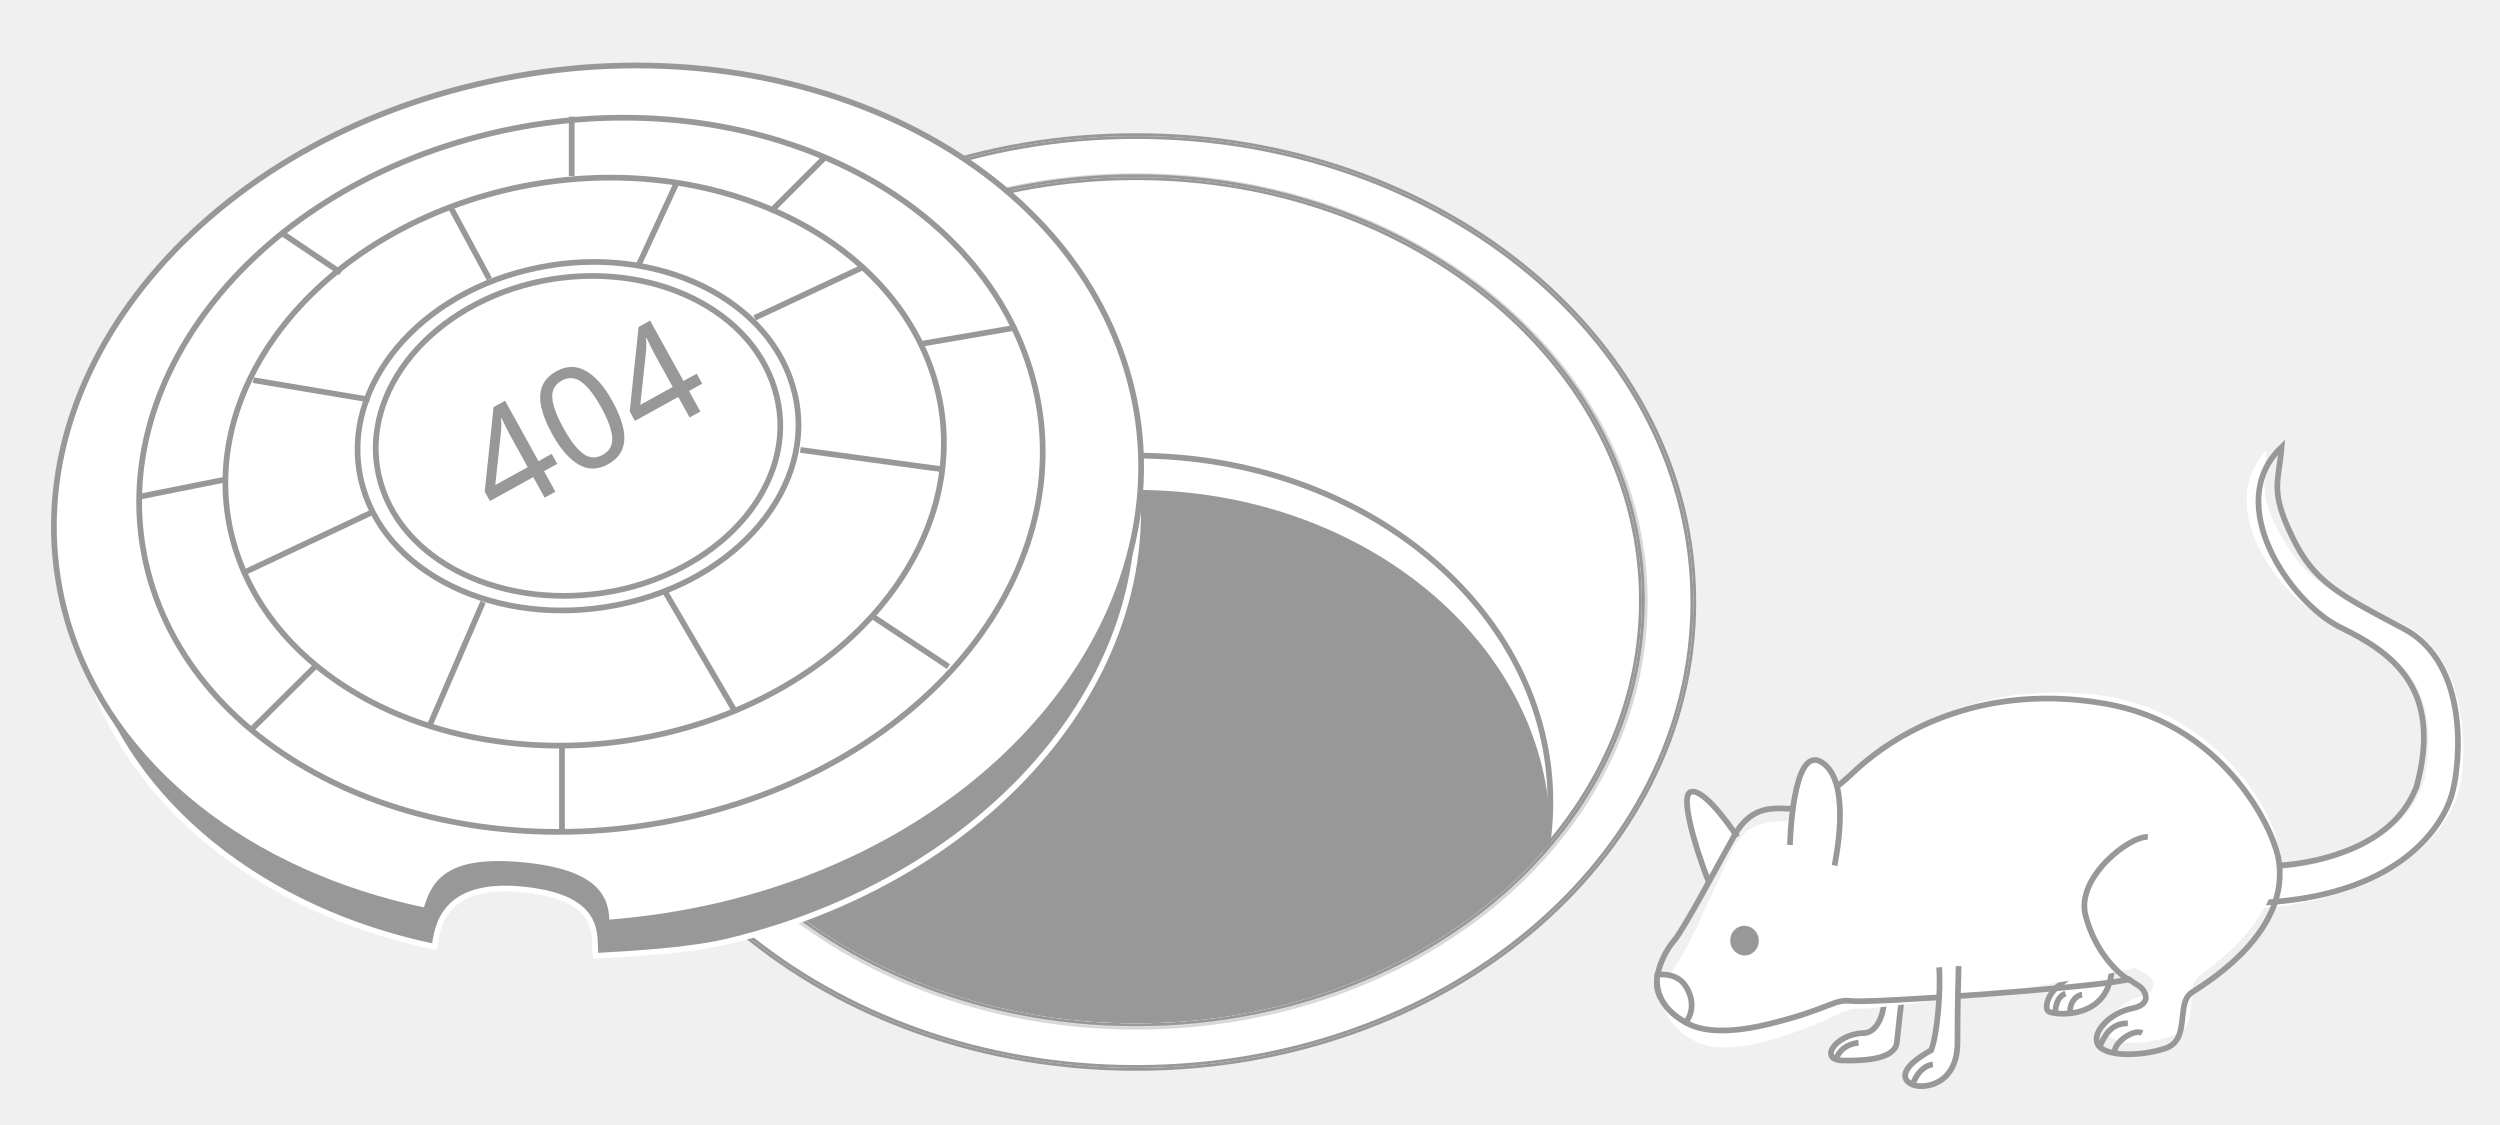
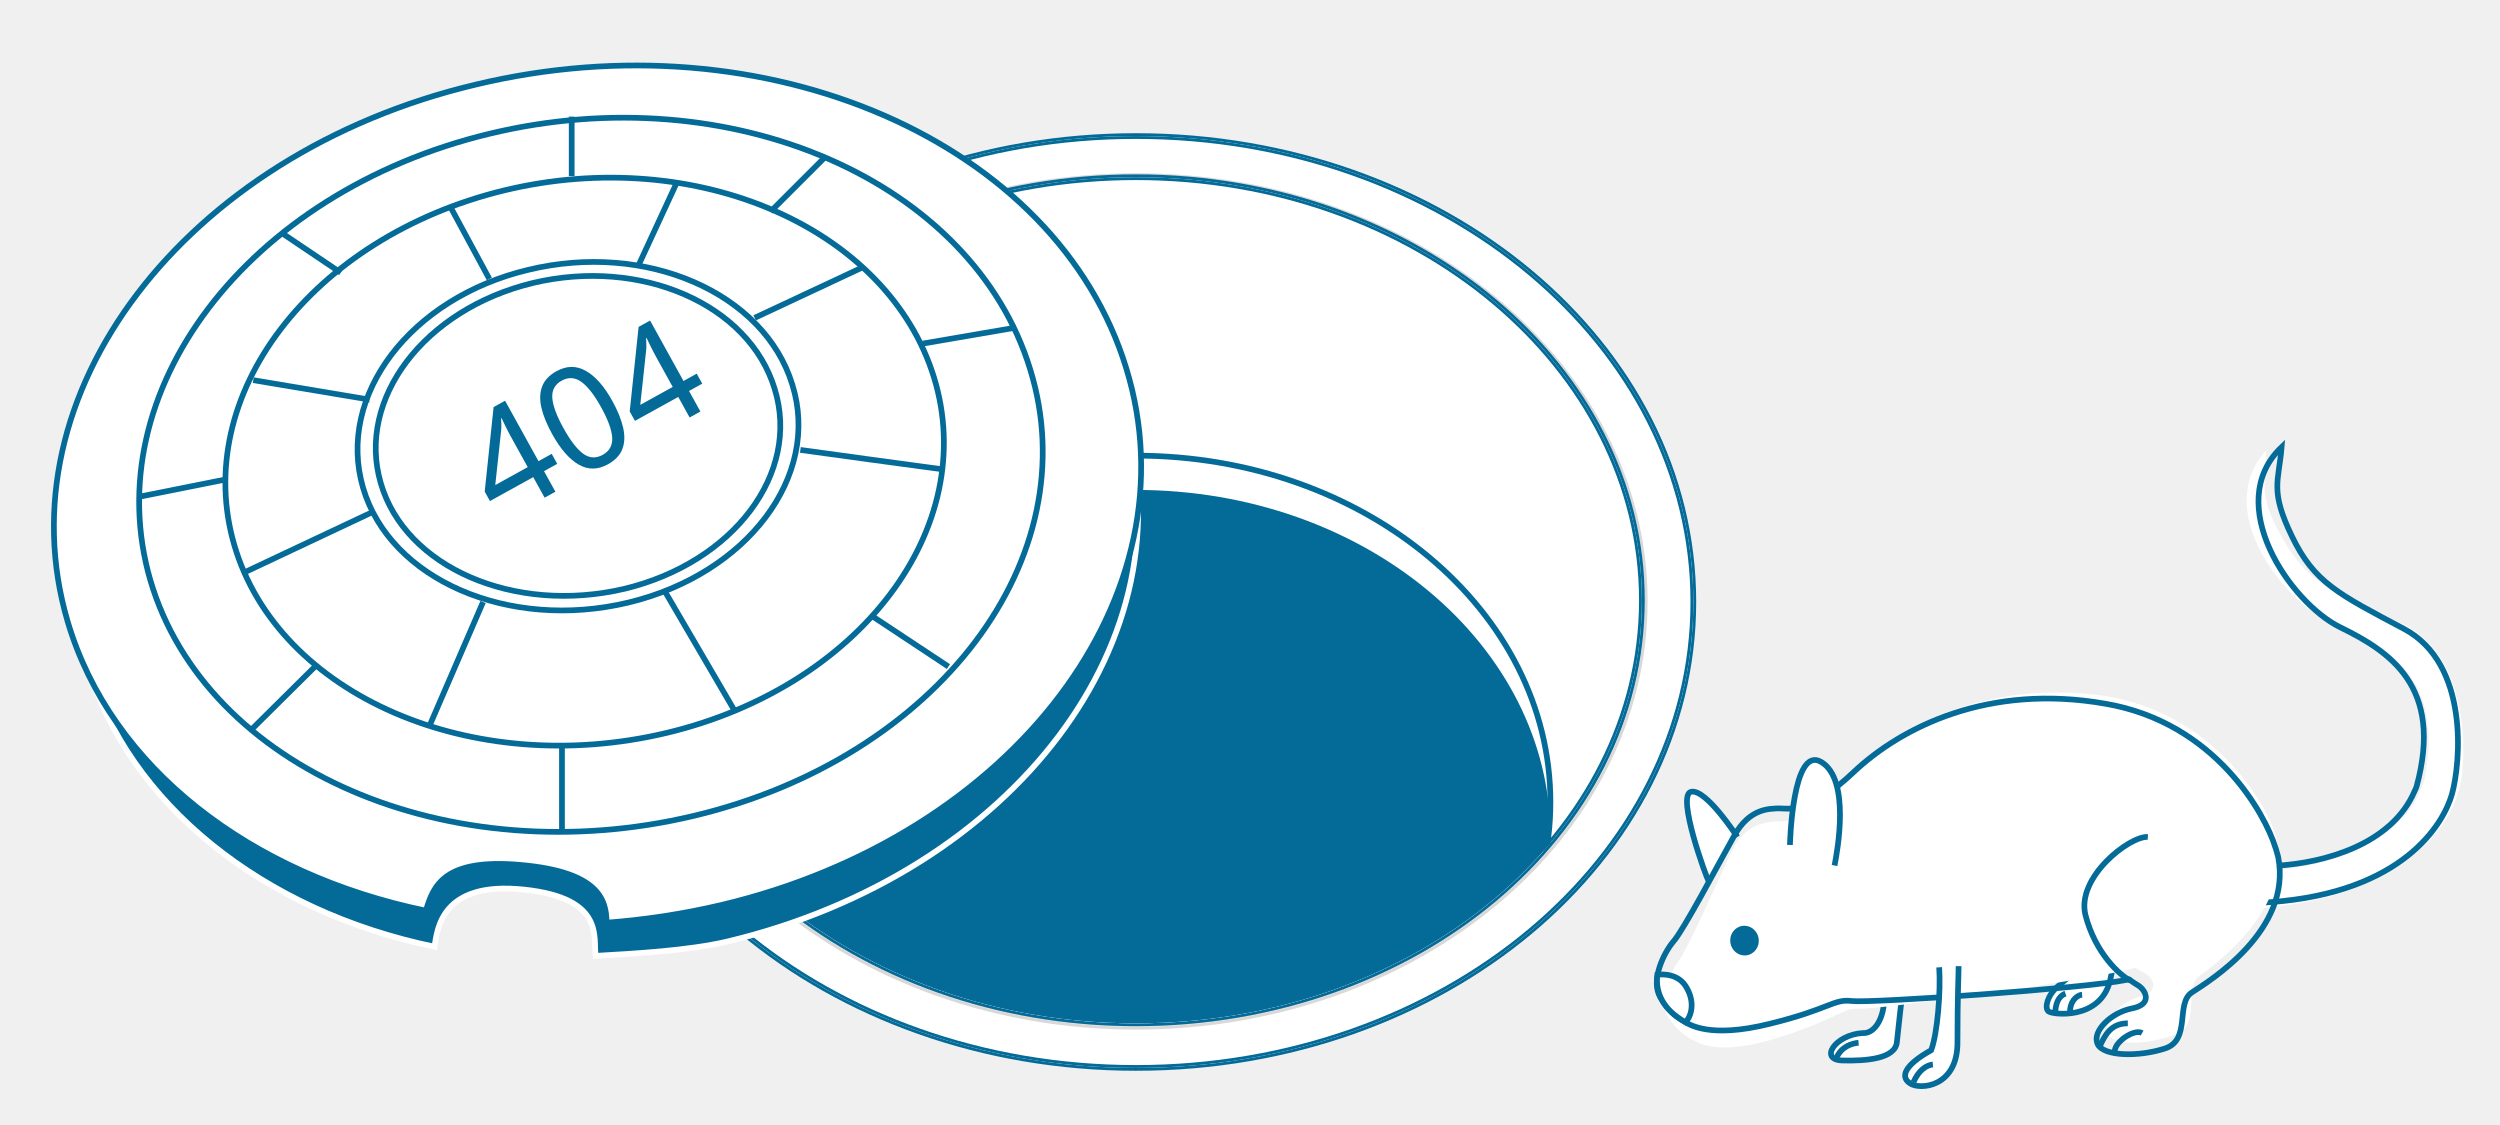
<svg xmlns="http://www.w3.org/2000/svg" xmlns:xlink="http://www.w3.org/1999/xlink" version="1.1" id="Layer_1" x="0px" y="0px" viewBox="0 0 437.3 196.7" style="enable-background:new 0 0 437.3 196.7;" xml:space="preserve">
  <style type="text/css">
- 	.st0{fill:none;stroke:#989898;stroke-miterlimit:10;}
+ 	.st0{fill:none;stroke:#046B99;stroke-miterlimit:10;}
	.st1{clip-path:url(#SVGID_2_);enable-background:new    ;}
	.st2{clip-path:url(#SVGID_4_);}
	.st3{clip-path:url(#SVGID_6_);fill:#FFFFFF;}
- 	.st4{clip-path:url(#SVGID_6_);fill:none;stroke:#989898;stroke-miterlimit:10;}
+ 	.st4{clip-path:url(#SVGID_6_);fill:none;stroke:#046B99;stroke-miterlimit:10;}
	.st5{fill:none;stroke:#D8D8D8;stroke-miterlimit:10;}
	.st6{clip-path:url(#SVGID_8_);enable-background:new    ;}
	.st7{clip-path:url(#SVGID_10_);}
	.st8{clip-path:url(#SVGID_12_);fill:#F7F9F8;}
	.st9{clip-path:url(#SVGID_12_);fill:none;stroke:#D8D8D8;stroke-miterlimit:10;}
	.st10{clip-path:url(#SVGID_14_);enable-background:new    ;}
	.st11{clip-path:url(#SVGID_16_);}
	.st12{clip-path:url(#SVGID_18_);fill:#FFFFFF;}
- 	.st13{clip-path:url(#SVGID_18_);fill:none;stroke:#989898;stroke-miterlimit:10;}
+ 	.st13{clip-path:url(#SVGID_18_);fill:none;stroke:#046B99;stroke-miterlimit:10;}
	.st14{clip-path:url(#SVGID_20_);}
	.st15{clip-path:url(#SVGID_22_);fill:#FFFFFF;}
- 	.st16{clip-path:url(#SVGID_24_);fill:none;stroke:#989898;stroke-miterlimit:10;}
+ 	.st16{clip-path:url(#SVGID_24_);fill:none;stroke:#046B99;stroke-miterlimit:10;}
	.st17{clip-path:url(#SVGID_26_);}
- 	.st18{clip-path:url(#SVGID_28_);fill:#989898;}
- 	.st19{clip-path:url(#SVGID_30_);fill:#989898;}
+ 	.st18{clip-path:url(#SVGID_28_);fill:#046B99;}
+ 	.st19{clip-path:url(#SVGID_30_);fill:#046B99;}
	.st20{fill:none;stroke:#FFFFFF;stroke-miterlimit:10;}
	.st21{clip-path:url(#SVGID_32_);fill:#FFFFFF;}
	.st22{clip-path:url(#SVGID_34_);fill:#FFFFFF;}
	.st23{clip-path:url(#SVGID_36_);fill:#FFFFFF;}
	.st24{clip-path:url(#SVGID_38_);fill:#FFFFFF;}
	.st25{clip-path:url(#SVGID_40_);fill:#FFFFFF;}
	.st26{clip-path:url(#SVGID_42_);fill:#FFFFFF;}
	.st27{clip-path:url(#SVGID_44_);fill:#FFFFFF;}
	.st28{clip-path:url(#SVGID_46_);fill:#FFFFFF;}
	.st29{clip-path:url(#SVGID_48_);fill:#FFFFFF;}
	.st30{clip-path:url(#SVGID_50_);fill:#FFFFFF;}
	.st31{clip-path:url(#SVGID_52_);fill:#FFFFFF;}
	.st32{clip-path:url(#SVGID_54_);fill:#FFFFFF;}
- 	.st33{clip-path:url(#SVGID_56_);fill:#989898;}
+ 	.st33{clip-path:url(#SVGID_56_);fill:#046B99;}
	.st34{clip-path:url(#SVGID_58_);fill:#FFFFFF;}
- 	.st35{fill:#989898;}
+ 	.st35{fill:#046B99;}
	.st36{font-family:'Dosis-Medium';}
	.st37{font-size:25.335px;}
</style>
  <ellipse class="st0" cx="198.7" cy="105.3" rx="97.5" ry="81.5" />
  <g>
    <defs>
      <ellipse id="SVGID_1_" cx="198.7" cy="105.3" rx="97.5" ry="81.5" />
    </defs>
    <clipPath id="SVGID_2_">
      <use xlink:href="#SVGID_1_" style="overflow:visible;" />
    </clipPath>
    <g class="st1">
      <g>
        <defs>
          <rect id="SVGID_3_" x="100.3" y="23" width="196" height="164" />
        </defs>
        <clipPath id="SVGID_4_">
          <use xlink:href="#SVGID_3_" style="overflow:visible;" />
        </clipPath>
        <g class="st2">
          <defs>
            <rect id="SVGID_5_" x="100.3" y="23" width="196" height="164" />
          </defs>
          <clipPath id="SVGID_6_">
            <use xlink:href="#SVGID_5_" style="overflow:visible;" />
          </clipPath>
          <rect x="96.2" y="18.8" class="st3" width="205" height="173" />
          <ellipse class="st4" cx="198.7" cy="105.3" rx="97.5" ry="81.5" />
        </g>
      </g>
    </g>
  </g>
  <ellipse class="st5" cx="198.7" cy="105.2" rx="89" ry="74.4" />
  <g>
    <defs>
      <ellipse id="SVGID_7_" cx="198.7" cy="105.2" rx="89" ry="74.4" />
    </defs>
    <clipPath id="SVGID_8_">
      <use xlink:href="#SVGID_7_" style="overflow:visible;" />
    </clipPath>
    <g class="st6">
      <g>
        <defs>
          <rect id="SVGID_9_" x="109.3" y="30" width="179" height="150" />
        </defs>
        <clipPath id="SVGID_10_">
          <use xlink:href="#SVGID_9_" style="overflow:visible;" />
        </clipPath>
        <g class="st7">
          <defs>
            <rect id="SVGID_11_" x="109.3" y="30" width="179" height="150" />
          </defs>
          <clipPath id="SVGID_12_">
            <use xlink:href="#SVGID_11_" style="overflow:visible;" />
          </clipPath>
          <rect x="104.7" y="25.8" class="st8" width="188" height="158.8" />
          <ellipse class="st9" cx="198.7" cy="105.2" rx="89" ry="74.4" />
        </g>
      </g>
    </g>
  </g>
  <ellipse class="st0" cx="198.7" cy="105" rx="88.5" ry="74" />
  <g>
    <defs>
      <ellipse id="SVGID_13_" cx="198.7" cy="105" rx="88.5" ry="74" />
    </defs>
    <clipPath id="SVGID_14_">
      <use xlink:href="#SVGID_13_" style="overflow:visible;" />
    </clipPath>
    <g class="st10">
      <g>
        <defs>
          <rect id="SVGID_15_" x="109.3" y="31" width="178" height="148" />
        </defs>
        <clipPath id="SVGID_16_">
          <use xlink:href="#SVGID_15_" style="overflow:visible;" />
        </clipPath>
        <g class="st11">
          <defs>
            <rect id="SVGID_17_" x="109.3" y="31" width="178" height="148" />
          </defs>
          <clipPath id="SVGID_18_">
            <use xlink:href="#SVGID_17_" style="overflow:visible;" />
          </clipPath>
          <rect x="105.2" y="26" class="st12" width="187.1" height="158" />
          <ellipse class="st13" cx="198.7" cy="105" rx="88.5" ry="74" />
        </g>
        <g class="st11">
          <defs>
            <ellipse id="SVGID_19_" cx="198.7" cy="140.3" rx="72.5" ry="60.6" />
          </defs>
          <clipPath id="SVGID_20_">
            <use xlink:href="#SVGID_19_" style="overflow:visible;" />
          </clipPath>
          <g class="st14">
            <defs>
              <rect id="SVGID_21_" x="109.3" y="31" width="178" height="148" />
            </defs>
            <clipPath id="SVGID_22_">
              <use xlink:href="#SVGID_21_" style="overflow:visible;" />
            </clipPath>
            <rect x="121.2" y="74.7" class="st15" width="155" height="131.2" />
          </g>
        </g>
        <g class="st11">
          <defs>
            <rect id="SVGID_23_" x="109.3" y="31" width="178" height="148" />
          </defs>
          <clipPath id="SVGID_24_">
            <use xlink:href="#SVGID_23_" style="overflow:visible;" />
          </clipPath>
          <ellipse class="st16" cx="198.7" cy="140.3" rx="72.5" ry="60.6" />
        </g>
        <g class="st11">
          <defs>
            <ellipse id="SVGID_25_" cx="198.7" cy="146.3" rx="72.5" ry="60.6" />
          </defs>
          <clipPath id="SVGID_26_">
            <use xlink:href="#SVGID_25_" style="overflow:visible;" />
          </clipPath>
          <g class="st17">
            <defs>
              <rect id="SVGID_27_" x="109.3" y="31" width="178" height="148" />
            </defs>
            <clipPath id="SVGID_28_">
              <use xlink:href="#SVGID_27_" style="overflow:visible;" />
            </clipPath>
            <rect x="121.2" y="80.7" class="st18" width="155" height="131.2" />
          </g>
        </g>
      </g>
    </g>
  </g>
  <g>
    <defs>
      <path id="SVGID_29_" d="M15.2,116.1c7.2,24.5,30.8,43.3,60.8,49.5c0.5-3.1,1.2-11.5,15.6-10c14.4,1.5,12.1,8.6,12.6,11.6    c6.9-0.4,16.1-0.9,23-2.5c50.3-12,81.3-53.2,69.3-92.1C184.7,33.8,134.8,12,85,24C35.2,36,3.8,77.2,15.2,116.1z" />
    </defs>
    <clipPath id="SVGID_30_">
      <use xlink:href="#SVGID_29_" style="overflow:visible;" />
    </clipPath>
    <rect x="7.8" y="15.7" class="st19" width="196.3" height="156.5" />
  </g>
  <path class="st20" d="M15.2,116.1c7.2,24.5,30.8,43.3,60.8,49.5c0.5-3.1,1.2-11.5,15.6-10s12.1,8.6,12.6,11.6  c6.9-0.4,16.1-0.9,23-2.5c50.3-12,81.3-53.2,69.3-92.1C184.7,33.8,134.8,12,85,24C35.2,36,3.8,77.2,15.2,116.1z" />
  <g>
    <defs>
      <path id="SVGID_31_" d="M11.8,108.6c7.6,25.9,32.2,44.4,62.7,50.7c1.3-4.4,3.2-9.2,16.6-8c13.4,1.2,15,5.9,15,10.1    c6.6-0.5,13.3-1.5,20.1-3.1c51.3-12.2,83-54.3,70.8-93.9c-12.1-39.6-63-61.8-113.8-49.6C32.2,26.9,0.2,69,11.8,108.6z" />
    </defs>
    <clipPath id="SVGID_32_">
      <use xlink:href="#SVGID_31_" style="overflow:visible;" />
    </clipPath>
    <rect x="4.4" y="6.3" class="st21" width="200.1" height="160" />
  </g>
  <path class="st0" d="M11.8,108.6c7.6,25.9,32.2,44.4,62.7,50.7c1.3-4.4,3.2-9.2,16.6-8s15,5.9,15,10.1c6.6-0.5,13.3-1.5,20.1-3.1  c51.3-12.2,83-54.3,70.8-93.9c-12.1-39.6-63-61.8-113.8-49.6C32.2,26.9,0.2,69,11.8,108.6z" />
  <g>
    <defs>
      <path id="SVGID_33_" d="M26.3,101.5c9.7,33,52.3,51.4,95.1,41.2c42.7-10.2,69-45.1,58.8-78.1c-10.1-33-52.4-51.4-94.6-41.2    C43.3,33.6,16.7,68.5,26.3,101.5z" />
    </defs>
    <clipPath id="SVGID_34_">
      <use xlink:href="#SVGID_33_" style="overflow:visible;" />
    </clipPath>
    <rect x="19.3" y="15.6" class="st22" width="168" height="134.9" />
  </g>
  <path class="st0" d="M26.3,101.5c9.7,33,52.3,51.4,95.1,41.2c42.7-10.2,69-45.1,58.8-78.1c-10.1-33-52.4-51.4-94.6-41.2  C43.3,33.6,16.7,68.5,26.3,101.5z" />
  <g>
    <defs>
      <path id="SVGID_35_" d="M41,95.4c7.7,26.2,41.6,40.9,75.6,32.8c33.9-8.1,54.8-35.9,46.8-62.1c-8-26.2-41.6-40.9-75.2-32.8    C54.5,41.5,33.3,69.2,41,95.4z" />
    </defs>
    <clipPath id="SVGID_36_">
      <use xlink:href="#SVGID_35_" style="overflow:visible;" />
    </clipPath>
    <rect x="34.4" y="26.1" class="st23" width="135.6" height="109.3" />
  </g>
  <path class="st0" d="M41,95.4c7.7,26.2,41.6,40.9,75.6,32.8c33.9-8.1,54.8-35.9,46.8-62.1c-8-26.2-41.6-40.9-75.2-32.8  C54.5,41.5,33.3,69.2,41,95.4z" />
  <g>
    <defs>
      <path id="SVGID_37_" d="M63.5,85.3c4.7,16.1,25.5,25.1,46.4,20.1c20.8-5,33.7-22.1,28.7-38.1c-4.9-16.1-25.6-25.1-46.2-20.1    C71.8,52.1,58.8,69.2,63.5,85.3z" />
    </defs>
    <clipPath id="SVGID_38_">
      <use xlink:href="#SVGID_37_" style="overflow:visible;" />
    </clipPath>
    <rect x="57.5" y="40.8" class="st24" width="87.2" height="71" />
  </g>
  <path class="st0" d="M63.5,85.3c4.7,16.1,25.5,25.1,46.4,20.1c20.8-5,33.7-22.1,28.7-38.1c-4.9-16.1-25.6-25.1-46.2-20.1  C71.8,52.1,58.8,69.2,63.5,85.3z" />
  <g>
    <defs>
      <path id="SVGID_39_" d="M66.6,84.5c4.3,14.8,23.4,23,42.6,18.5c19.1-4.6,30.9-20.2,26.3-35c-4.5-14.8-23.4-23-42.3-18.5    C74.2,54.1,62.3,69.8,66.6,84.5z" />
    </defs>
    <clipPath id="SVGID_40_">
      <use xlink:href="#SVGID_39_" style="overflow:visible;" />
    </clipPath>
    <rect x="60.7" y="43.3" class="st25" width="80.7" height="65.9" />
  </g>
  <path class="st0" d="M66.6,84.5c4.3,14.8,23.4,23,42.6,18.5c19.1-4.6,30.9-20.2,26.3-35c-4.5-14.8-23.4-23-42.3-18.5  C74.2,54.1,62.3,69.8,66.6,84.5z" />
  <line class="st0" x1="55.1" y1="116.6" x2="43.7" y2="127.9" />
  <line class="st0" x1="144.4" y1="27.4" x2="134.8" y2="37" />
  <line class="st0" x1="59.6" y1="47.7" x2="49.5" y2="40.9" />
  <line class="st0" x1="165.9" y1="116.6" x2="152.3" y2="107.6" />
  <line class="st0" x1="24.3" y1="86.9" x2="39.3" y2="83.9" />
  <line class="st0" x1="161.4" y1="60.1" x2="177.7" y2="57.3" />
  <line class="st0" x1="98.3" y1="130.2" x2="98.3" y2="145.5" />
  <line class="st0" x1="100" y1="20.4" x2="100" y2="30.8" />
  <line class="st0" x1="116.1" y1="103.1" x2="128.6" y2="124.5" />
  <line class="st0" x1="78.9" y1="36.4" x2="85.6" y2="48.8" />
  <line class="st0" x1="111.6" y1="46.6" x2="118.4" y2="31.9" />
  <line class="st0" x1="75.2" y1="126.8" x2="84.5" y2="105.3" />
  <line class="st0" x1="132" y1="55.6" x2="150.8" y2="46.8" />
  <line class="st0" x1="42.8" y1="100.1" x2="65.3" y2="89.5" />
  <path class="st0" d="M164.9,82.1c-0.2,0-24.9-3.4-24.9-3.4" />
  <path class="st0" d="M64.6,69.9c-0.1,0-20.3-3.4-20.3-3.4" />
  <g>
    <defs>
      <path id="SVGID_41_" d="M303.9,146.4c0,0-5.5-8.5-8.1-7.9c-2.6,0.6,2.7,15.1,3.1,15.7" />
    </defs>
    <clipPath id="SVGID_42_">
      <use xlink:href="#SVGID_41_" style="overflow:visible;" />
    </clipPath>
    <rect x="290.5" y="133.3" transform="matrix(0.9976 -6.975719e-02 6.975719e-02 0.9976 -9.4685 21.2619)" class="st26" width="18.4" height="25.9" />
  </g>
  <path class="st0" d="M303.9,146.4c0,0-5.5-8.5-8.1-7.9c-2.6,0.6,2.7,15.1,3.1,15.7" />
  <g>
    <defs>
      <path id="SVGID_43_" d="M369.1,171.5c-1.6,7-10.1,6-10.8,5.4c-0.7-0.6-0.2-2.8,1.7-4.4C367.1,166.3,370.8,164.4,369.1,171.5z" />
    </defs>
    <clipPath id="SVGID_44_">
      <use xlink:href="#SVGID_43_" style="overflow:visible;" />
    </clipPath>
    <rect x="352.8" y="162.3" transform="matrix(0.9976 -6.975628e-02 6.975628e-02 0.9976 -11.1253 25.7937)" class="st27" width="22" height="19.8" />
  </g>
  <path class="st0" d="M369.1,171.5c-1.7,7-10.1,6-10.8,5.4c-0.7-0.6-0.2-2.8,1.7-4.4C367.1,166.3,370.8,164.4,369.1,171.5z" />
  <g>
    <defs>
      <path id="SVGID_45_" d="M331.8,182.3c-0.3,2.9-5.3,3.3-9.5,3.2c-4.2-0.1-1.3-4.5,3.5-4.8c2.8,0.2,4.2-4.4,3.6-6.9    c-0.6-2.6,3.4-0.4,3.4-0.4C332.7,174.3,332.1,179.3,331.8,182.3z" />
    </defs>
    <clipPath id="SVGID_46_">
      <use xlink:href="#SVGID_45_" style="overflow:visible;" />
    </clipPath>
    <rect x="314.9" y="167.7" transform="matrix(0.9976 -6.975666e-02 6.975666e-02 0.9976 -11.6923 23.2134)" class="st28" width="23.3" height="22.6" />
  </g>
  <path class="st0" d="M331.8,182.3c-0.3,2.9-5.3,3.3-9.5,3.2c-4.2-0.1-1.3-4.5,3.5-4.8c2.8,0.2,4.2-4.4,3.6-6.9  c-0.6-2.6,3.4-0.4,3.4-0.4C332.7,174.3,332.1,179.3,331.8,182.3z" />
  <g>
    <defs>
      <path id="SVGID_47_" d="M399.1,78.2c-0.5,6.1-2.1,7.5,1.8,15.6c3.9,8.1,8.1,10.1,19.6,16.2c11.5,6.2,9.9,23.5,8.4,28.9    c-1.5,5.3-8.6,17.2-31.7,18.9c-23.1,1.6-4-5.4-4-5.4s-1.8-0.5,5.5-1c7.3-0.5,19.6-3.4,23.7-13.1c0.1-0.2,0.2-0.4,0.3-0.7    c4.8-17.6-4.8-23.7-13.4-27.9C400.6,105.4,388.7,88.1,399.1,78.2z" />
    </defs>
    <clipPath id="SVGID_48_">
      <use xlink:href="#SVGID_47_" style="overflow:visible;" />
    </clipPath>
    <rect x="378.1" y="72.8" transform="matrix(0.9976 -6.975735e-02 6.975735e-02 0.9976 -7.1984 28.616)" class="st29" width="56" height="89.2" />
  </g>
  <path class="st0" d="M399.1,78.2c-0.5,6.1-2.1,7.5,1.8,15.6s8.1,10.1,19.6,16.2s9.9,23.5,8.4,28.9c-1.5,5.3-8.6,17.2-31.7,18.9  c-23.1,1.6-4-5.4-4-5.4s-1.8-0.5,5.5-1c7.3-0.5,19.6-3.4,23.7-13.1c0.1-0.2,0.2-0.4,0.3-0.7c4.8-17.6-4.8-23.7-13.4-27.9  C400.6,105.4,388.7,88.1,399.1,78.2z" />
  <g>
    <defs>
      <path id="SVGID_49_" d="M372.4,171.3c-0.1,0-0.3,0.1-0.4,0.1c-7.4,1.5-44.9,4.1-48.1,3.7c-3.2-0.4-3.8,1.4-14.4,4    s-14.1,0.1-15-0.5c-0.9-0.6-2.4-1.3-4.1-4.2c-1.7-2.9,0.6-7.7,2.3-9.7c1.8-2,8-13.8,10.7-18.6c2.7-4.7,6.2-4.6,7.6-4.7    c1.4-0.1,5.1,1.4,13.3-6.4c8.3-7.8,23.5-15.5,44-11.9c19.2,3.3,27.9,19.3,29.7,25.1c0.2,0.5,0.3,1.1,0.5,1.7    c2.5,12.9-12.2,21.8-15.1,23.7c-2.9,1.9-0.1,8.3-4.7,9.8s-10.8,1.4-11.8-0.8c-1-2.2,2.4-5.5,6-6.2c3.6-0.7,2.5-3,1.3-3.9    C373.9,172.3,373.2,171.9,372.4,171.3z" />
    </defs>
    <clipPath id="SVGID_50_">
      <use xlink:href="#SVGID_49_" style="overflow:visible;" />
    </clipPath>
    <rect x="283.7" y="118.2" transform="matrix(0.9976 -6.975649e-02 6.975649e-02 0.9976 -9.959 24.3552)" class="st30" width="120.1" height="73.2" />
  </g>
  <path class="st0" d="M372.4,171.3c-0.1,0-0.3,0.1-0.4,0.1c-7.4,1.5-44.9,4.1-48.1,3.7s-3.8,1.4-14.4,4c-10.5,2.6-14.1,0.1-15-0.5  c-0.9-0.6-2.4-1.3-4.1-4.2c-1.7-2.9,0.6-7.7,2.3-9.7c1.8-2,8-13.8,10.7-18.6s6.2-4.6,7.6-4.7s5.1,1.4,13.3-6.4  c8.3-7.8,23.5-15.5,44-11.9c19.2,3.3,27.9,19.3,29.7,25.1c0.2,0.5,0.3,1.1,0.5,1.7c2.5,12.9-12.2,21.8-15.1,23.7s-0.1,8.3-4.7,9.8  c-4.6,1.5-10.8,1.4-11.8-0.8c-1-2.2,2.4-5.5,6-6.2s2.5-3,1.3-3.9C373.9,172.3,373.2,171.9,372.4,171.3z" />
  <g>
    <defs>
      <path id="SVGID_51_" d="M342.6,169c0,1.5-0.2,5.2-0.2,13.2c0.1,8-6.6,8.5-8.3,7.3c-1.7-1.1-1.1-3.1,3.7-5.8    c1.1-2.9,1.7-10.4,1.4-14.5" />
    </defs>
    <clipPath id="SVGID_52_">
      <use xlink:href="#SVGID_51_" style="overflow:visible;" />
    </clipPath>
    <rect x="327.7" y="164.3" transform="matrix(0.9976 -6.975656e-02 6.975656e-02 0.9976 -11.7039 24.0171)" class="st31" width="20.7" height="30.5" />
  </g>
  <path class="st0" d="M342.6,169c0,1.5-0.2,5.2-0.2,13.2c0.1,8-6.6,8.5-8.3,7.3c-1.7-1.1-1.1-3.1,3.7-5.8c1.1-2.9,1.7-10.4,1.4-14.5" />
  <g>
    <defs>
      <path id="SVGID_53_" d="M320.9,151.4c0.5-2.6,2.8-15-2.3-18.1c-5.1-3.1-5.5,14.5-5.5,14.5" />
    </defs>
    <clipPath id="SVGID_54_">
      <use xlink:href="#SVGID_53_" style="overflow:visible;" />
    </clipPath>
    <rect x="307.8" y="127.9" transform="matrix(0.9976 -6.975637e-02 6.975637e-02 0.9976 -9.1511 22.4834)" class="st32" width="19.2" height="28.7" />
  </g>
  <path class="st0" d="M320.9,151.4c0.5-2.6,2.8-15-2.3-18.1c-5.1-3.1-5.5,14.5-5.5,14.5" />
  <g>
    <defs>
      <ellipse id="SVGID_55_" transform="matrix(6.977076e-02 0.9976 -0.9976 6.977076e-02 447.9453 -151.4214)" cx="305.2" cy="164.5" rx="2.6" ry="2.5" />
    </defs>
    <clipPath id="SVGID_56_">
      <use xlink:href="#SVGID_55_" style="overflow:visible;" />
    </clipPath>
    <rect x="297.6" y="156.9" transform="matrix(0.9976 -6.975602e-02 6.975602e-02 0.9976 -10.7297 21.6876)" class="st33" width="15.1" height="15.1" />
  </g>
  <g>
    <defs>
      <path id="SVGID_57_" d="M289.9,170.5c0.8-0.1,3.8-0.3,5.2,2.4c1.5,2.7,0.6,5.1-0.3,5.9C293.2,177.9,289.3,175.4,289.9,170.5z" />
    </defs>
    <clipPath id="SVGID_58_">
      <use xlink:href="#SVGID_57_" style="overflow:visible;" />
    </clipPath>
    <rect x="285" y="165.3" transform="matrix(0.9976 -6.975692e-02 6.975692e-02 0.9976 -11.4664 20.8584)" class="st34" width="15.8" height="18.6" />
  </g>
  <path class="st0" d="M289.9,170.5c0.8-0.1,3.8-0.3,5.2,2.4c1.5,2.7,0.6,5.1-0.3,5.9C293.2,177.9,289.3,175.4,289.9,170.5z" />
  <path class="st0" d="M375.7,146.4c-3.2-0.2-12.6,7.1-10.9,13.7c1.7,6.6,6,10.5,7.8,11.4" />
  <path class="st0" d="M325.1,182.4c-1.1,0.1-3,0.6-3.9,2.7" />
  <path class="st0" d="M338.1,186.2c-1.1,0.1-2.5,1-3.4,3.1" />
  <path class="st0" d="M361.3,173.8c-1.4,0.5-1.7,2-1.8,3.2" />
  <path class="st0" d="M372.2,179c-3,0-4,2.1-4.9,4" />
  <path class="st0" d="M364.2,174c-1.1,0.1-2.2,1.4-2.1,3.1" />
  <path class="st0" d="M374.7,180.7c-1.4-0.8-4.9,1.6-4.8,3.3" />
  <text transform="matrix(0.8751 -0.4839 0.4839 0.8751 87.2235 91.5001)" class="st35 st36 st37">404</text>
</svg>
